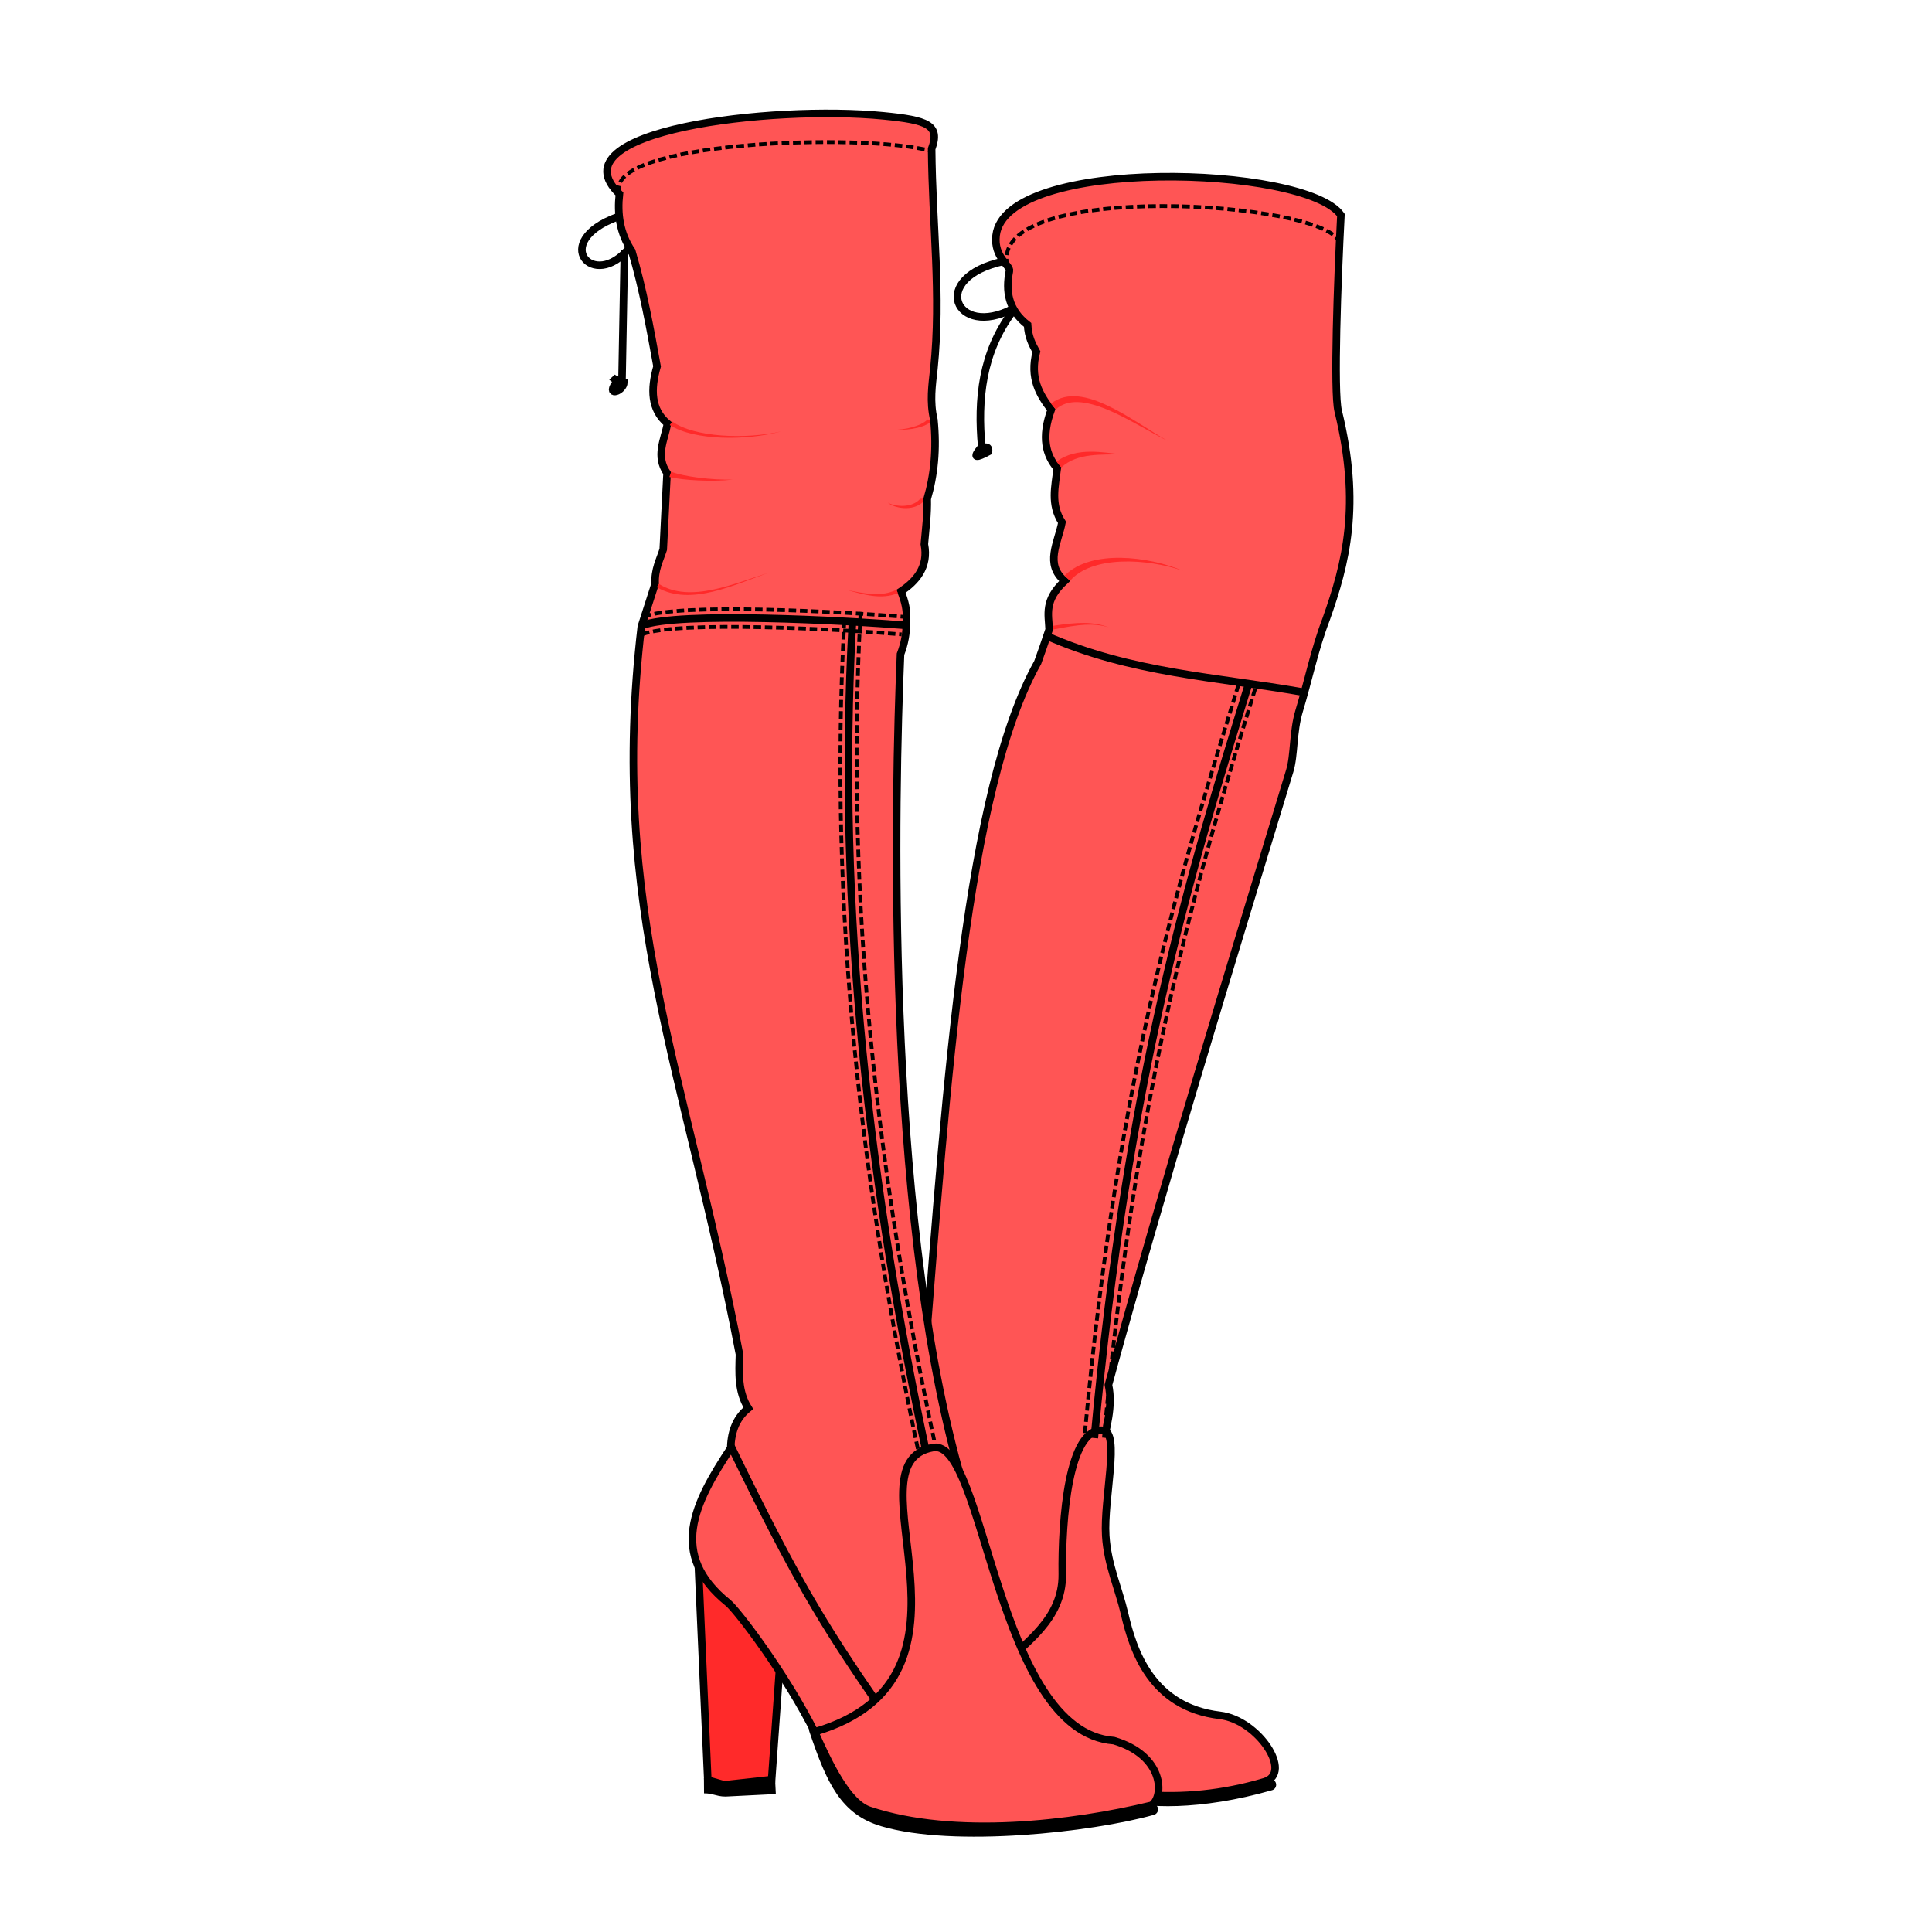
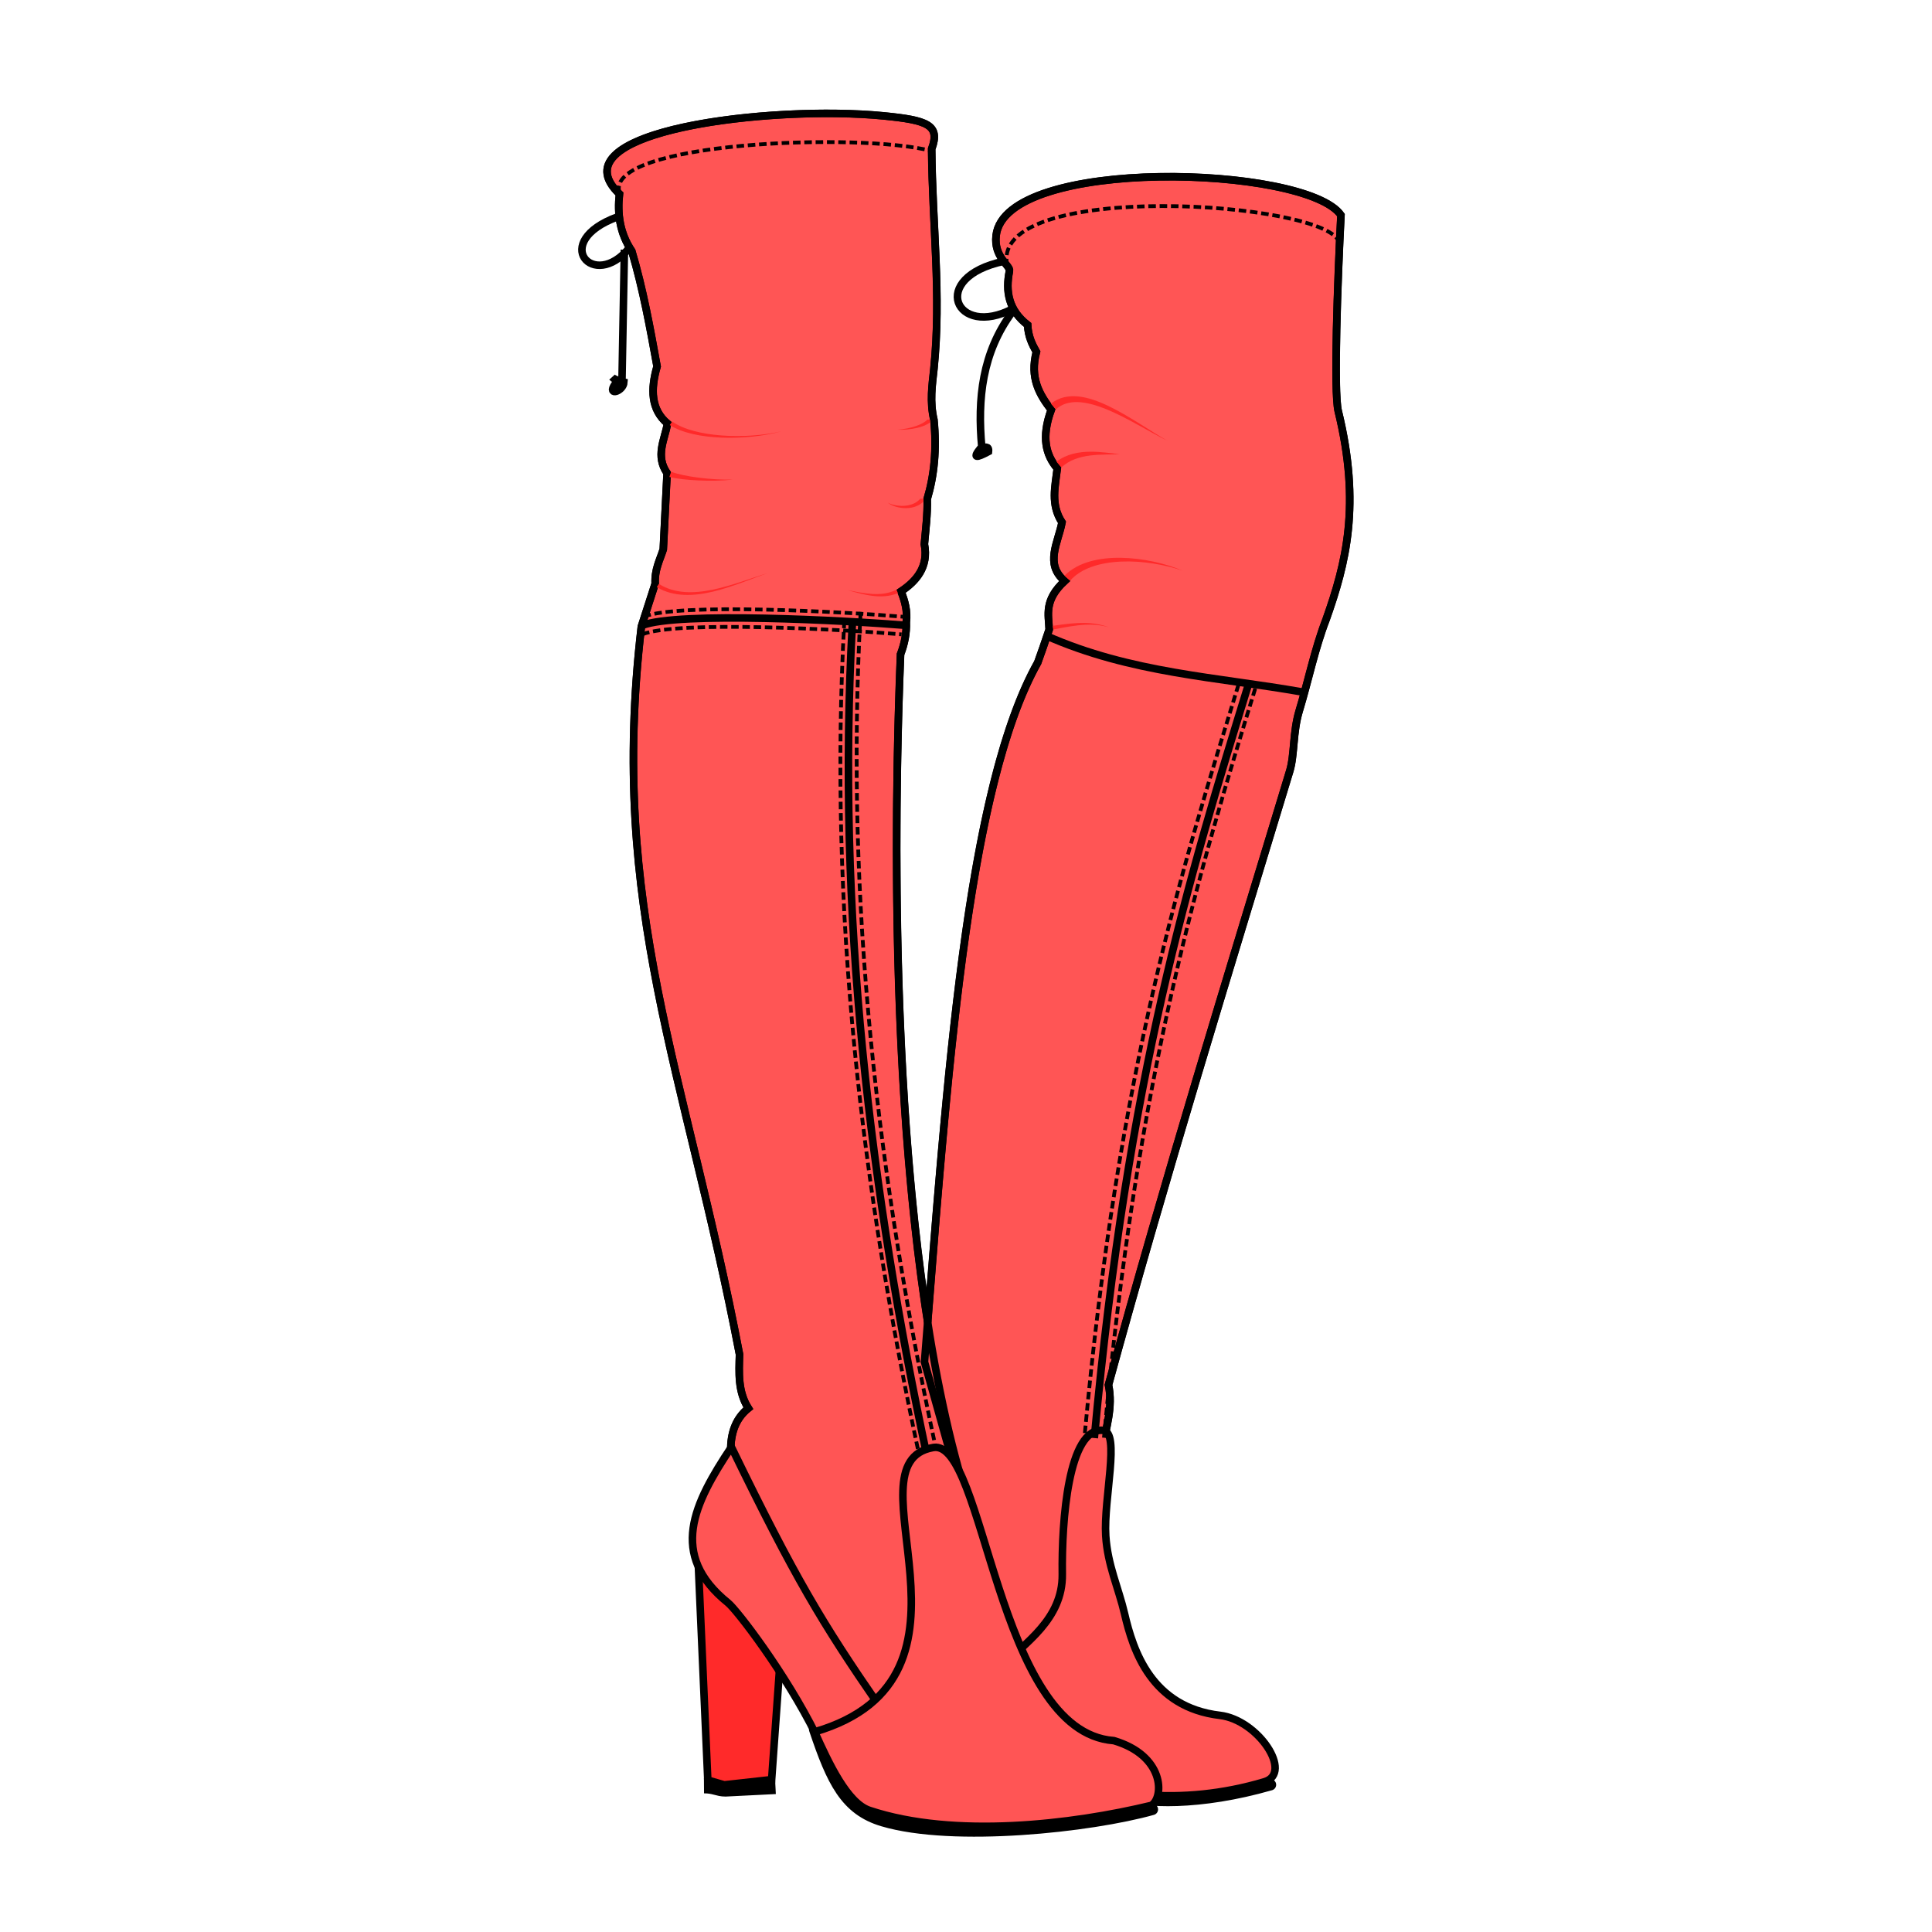
<svg xmlns="http://www.w3.org/2000/svg" viewBox="0 0 256 256" id="svg4166" version="1.1">
  <style id="style3">
    svg { cursor: default; }
  </style>
  <defs id="defs4168">
    </defs>
+   <g id="layer2" style="display:inline">
+     <path style="display:inline;fill:#ff5555;fill-rule:evenodd;stroke:#000000;stroke-width:1px;stroke-linecap:butt;stroke-linejoin:miter;stroke-opacity:1" d="M 110.971,15.037 C 95.659,14.828 74.342,18.324 82.082,25.703 c -0.288,2.63 0.031,5.184 1.643,7.576 1.506,5.093 2.419,10.186 3.346,15.279 -0.873,3.039 -0.822,5.723 1.389,7.576 -0.414,2.167 -1.634,4.287 -0.062,6.564 l -0.506,10.102 c -0.463,1.431 -1.161,2.676 -1.074,4.547 l -1.83,5.682 c -4.368,37.368 5.829,58.799 13.006,96.438 -0.07,2.455 -0.231,4.925 1.168,7.135 -1.77,1.437 -2.327,3.395 -2.336,5.588 l 19.098,37.691 c 9.3,-8.33 8.454,-22.073 10.889,-34.064 l 7.84,27.959 c 10.284,-5.484 9.691,-19.555 11.428,-31.787 0.453,-2.79 1.442,-5.474 0.805,-8.482 7.312,-26.721 15.782,-54.218 24.018,-81.338 0.645,-2.124 0.403,-5.17 1.254,-7.973 1.207,-3.974 2.059,-8.216 3.566,-12.117 2.634,-7.411 4.638,-15.17 1.607,-27.59 -0.63,-2.581 -0.081,-17.482 0.357,-25.982 -4.615,-6.606 -44.464,-7.83 -45.691,2.701 -0.339,2.905 1.943,3.998 1.764,4.711 -0.531,2.689 -0.142,5.165 2.41,7.143 0.081,1.573 0.613,2.58 1.16,3.57 -0.894,3.445 0.394,5.643 1.965,7.68 -1.344,3.664 -0.7,6.001 0.803,7.768 -0.275,2.381 -0.917,4.762 0.625,7.143 -0.506,2.676 -2.333,5.533 0.357,7.768 -2.765,2.559 -2.127,4.439 -2.053,6.43 -0.59,1.793 -1.041,3.035 -1.518,4.375 -8.982,16.019 -11.779,51.694 -14.58,87.359 -5.24,-33.359 -4.213,-73.397 -3.596,-88.461 0.545,-1.41 0.808,-2.82 0.758,-4.23 0.183,-1.508 -0.189,-2.828 -0.695,-4.104 1.976,-1.31 3.689,-3.218 3.094,-6.25 0.172,-1.976 0.428,-3.911 0.379,-5.998 0.917,-3.097 1.276,-6.55 0.885,-10.48 -0.567,-2.414 -0.236,-4.572 0,-6.756 1.008,-9.871 -0.215,-18.993 -0.299,-29.137 1.184,-3.195 -0.573,-3.812 -6.391,-4.383 -1.84,-0.181 -3.904,-0.287 -6.092,-0.316 z" id="path4790-3" />
+   </g>
  <g id="layer1" transform="translate(0,-796.3622)" style="display:inline">
    <path style="fill:none;fill-rule:evenodd;stroke:#000000;stroke-width:1.5;stroke-linecap:round;stroke-linejoin:miter;stroke-miterlimit:4;stroke-dasharray:none;stroke-opacity:1" d="m 168.348,1032.853 c -9.391,2.697 -16.902,2.398 -19.821,1.25" id="path4848" />
-     <path style="fill:#ff5555;fill-rule:evenodd;stroke:#000000;stroke-width:1px;stroke-linecap:butt;stroke-linejoin:miter;stroke-opacity:1" d="M 134.643,1020.13 122.5,976.826 c 2.957,-37.388 5.571,-75.862 15,-92.679 0.476,-1.34 0.928,-2.582 1.518,-4.375 -0.074,-1.991 -0.712,-3.87 2.054,-6.429 -2.69,-2.235 -0.864,-5.092 -0.357,-7.768 -1.542,-2.381 -0.9,-4.762 -0.625,-7.143 -1.502,-1.766 -2.148,-4.104 -0.804,-7.768 -1.57,-2.036 -2.858,-4.234 -1.964,-7.679 -0.547,-0.99 -1.08,-1.999 -1.161,-3.571 -2.553,-1.977 -2.942,-4.454 -2.411,-7.143 0.179,-0.713 -2.103,-1.805 -1.764,-4.711 1.228,-10.531 41.078,-9.306 45.692,-2.7 -0.439,8.501 -0.987,23.401 -0.357,25.982 3.031,12.42 1.027,20.179 -1.607,27.589 -1.507,3.902 -2.36,8.143 -3.567,12.117 -0.851,2.803 -0.61,5.849 -1.254,7.973 -8.236,27.12 -16.706,54.618 -24.018,81.339 0.637,3.008 -0.351,5.692 -0.804,8.482 -1.737,12.232 -1.145,26.302 -11.429,31.786 z" id="path4790" />
+     <path style="fill:none;fill-rule:evenodd;stroke:#000000;stroke-width:1px;stroke-linecap:butt;stroke-linejoin:miter;stroke-opacity:1" d="M 134.643,1020.13 122.5,976.826 c 2.957,-37.388 5.571,-75.862 15,-92.679 0.476,-1.34 0.928,-2.582 1.518,-4.375 -0.074,-1.991 -0.712,-3.87 2.054,-6.429 -2.69,-2.235 -0.864,-5.092 -0.357,-7.768 -1.542,-2.381 -0.9,-4.762 -0.625,-7.143 -1.502,-1.766 -2.148,-4.104 -0.804,-7.768 -1.57,-2.036 -2.858,-4.234 -1.964,-7.679 -0.547,-0.99 -1.08,-1.999 -1.161,-3.571 -2.553,-1.977 -2.942,-4.454 -2.411,-7.143 0.179,-0.713 -2.103,-1.805 -1.764,-4.711 1.228,-10.531 41.078,-9.306 45.692,-2.7 -0.439,8.501 -0.987,23.401 -0.357,25.982 3.031,12.42 1.027,20.179 -1.607,27.589 -1.507,3.902 -2.36,8.143 -3.567,12.117 -0.851,2.803 -0.61,5.849 -1.254,7.973 -8.236,27.12 -16.706,54.618 -24.018,81.339 0.637,3.008 -0.351,5.692 -0.804,8.482 -1.737,12.232 -1.145,26.302 -11.429,31.786 z" id="path4790" />
    <path style="fill:#ff5555;fill-rule:evenodd;stroke:#000000;stroke-width:1px;stroke-linecap:butt;stroke-linejoin:miter;stroke-opacity:1" d="m 167.549,1032.454 c 3.833,-1.146 -0.817,-8.195 -5.897,-8.797 -9.076,-1.075 -11.502,-8.562 -12.634,-13.437 -0.795,-3.425 -2.258,-6.476 -2.5,-10.357 -0.305,-4.89 1.955,-13.749 -0.357,-13.973 -4.591,-0.445 -5.499,11.961 -5.402,19.062 0.082,6.015 -5.044,9.141 -7.902,12.143 -7.669,9.526 12.546,21.979 34.692,15.359 z" id="path4788" />
-     <path style="fill:#ff5555;fill-rule:evenodd;stroke:#000000;stroke-width:1px;stroke-linecap:butt;stroke-linejoin:miter;stroke-opacity:1" d="m 96.817,988.544 c 0.009,-2.192 0.565,-4.15 2.336,-5.587 -1.399,-2.21 -1.238,-4.68 -1.168,-7.134 -7.177,-37.638 -17.374,-59.07 -13.006,-96.438 l 1.831,-5.682 c -0.087,-1.871 0.61,-3.115 1.073,-4.546 l 0.505,-10.102 c -1.572,-2.277 -0.351,-4.399 0.063,-6.566 -2.21,-1.853 -2.262,-4.537 -1.389,-7.576 -0.926,-5.093 -1.84,-10.186 -3.346,-15.279 -1.611,-2.392 -1.929,-4.946 -1.641,-7.576 -8.845,-8.433 20.259,-11.794 34.981,-10.349 5.818,0.571 7.575,1.189 6.391,4.384 0.084,10.144 1.305,19.266 0.297,29.136 -0.236,2.184 -0.567,4.342 0,6.755 0.391,3.93 0.034,7.383 -0.884,10.48 0.05,2.087 -0.207,4.021 -0.379,5.998 0.595,3.032 -1.117,4.94 -3.094,6.25 0.506,1.275 0.877,2.596 0.694,4.104 0.05,1.41 -0.213,2.82 -0.758,4.23 -0.745,18.178 -2.096,72.739 7.702,108.023 -2.73,12.242 -1.527,26.58 -11.112,35.166 z" id="path4692" />
+     <path style="fill:none;fill-rule:evenodd;stroke:#000000;stroke-width:1px;stroke-linecap:butt;stroke-linejoin:miter;stroke-opacity:1" d="m 96.817,988.544 c 0.009,-2.192 0.565,-4.15 2.336,-5.587 -1.399,-2.21 -1.238,-4.68 -1.168,-7.134 -7.177,-37.638 -17.374,-59.07 -13.006,-96.438 l 1.831,-5.682 c -0.087,-1.871 0.61,-3.115 1.073,-4.546 l 0.505,-10.102 c -1.572,-2.277 -0.351,-4.399 0.063,-6.566 -2.21,-1.853 -2.262,-4.537 -1.389,-7.576 -0.926,-5.093 -1.84,-10.186 -3.346,-15.279 -1.611,-2.392 -1.929,-4.946 -1.641,-7.576 -8.845,-8.433 20.259,-11.794 34.981,-10.349 5.818,0.571 7.575,1.189 6.391,4.384 0.084,10.144 1.305,19.266 0.297,29.136 -0.236,2.184 -0.567,4.342 0,6.755 0.391,3.93 0.034,7.383 -0.884,10.48 0.05,2.087 -0.207,4.021 -0.379,5.998 0.595,3.032 -1.117,4.94 -3.094,6.25 0.506,1.275 0.877,2.596 0.694,4.104 0.05,1.41 -0.213,2.82 -0.758,4.23 -0.745,18.178 -2.096,72.739 7.702,108.023 -2.73,12.242 -1.527,26.58 -11.112,35.166 z" id="path4692" />
    <path style="fill:#ff2a2a;fill-rule:evenodd;stroke:#000000;stroke-width:1px;stroke-linecap:butt;stroke-linejoin:miter;stroke-opacity:1" d="m 92.461,1002.118 1.326,30.115 2.178,0.631 6.282,-0.695 1.263,-17.678 z" id="path4686" />
    <path style="fill:none;fill-rule:evenodd;stroke:#000000;stroke-width:2;stroke-linecap:butt;stroke-linejoin:miter;stroke-miterlimit:4;stroke-dasharray:none;stroke-opacity:1" d="m 93.281,1032.991 c 1.355,-0.01 1.843,0.425 2.841,0.426 l 6.629,-0.332" id="path4688" />
    <path style="fill:none;fill-rule:evenodd;stroke:#000000;stroke-width:1.5;stroke-linecap:round;stroke-linejoin:miter;stroke-miterlimit:4;stroke-dasharray:none;stroke-opacity:1" d="m 152.7,1036.117 c -8.121,2.281 -26.347,4.294 -35.722,1.511 -4.941,-1.467 -6.714,-5.204 -9.032,-12.096" id="path4690" />
    <path style="fill:none;fill-rule:evenodd;stroke:#000000;stroke-width:1px;stroke-linecap:butt;stroke-linejoin:miter;stroke-opacity:1" d="m 85.089,879.237 c 4.662,-1.855 26.999,-0.669 35.134,-4e-5" id="path4694" />
    <path style="display:inline;fill:none;fill-rule:evenodd;stroke:#000000;stroke-width:0.495;stroke-linecap:butt;stroke-linejoin:miter;stroke-miterlimit:4;stroke-dasharray:0.99, 0.495;stroke-dashoffset:0;stroke-opacity:1" d="m 85.287,878.084 c 4.562,-1.858 26.417,-0.67 34.376,-4e-5" id="path4694-6" />
    <path style="display:inline;fill:none;fill-rule:evenodd;stroke:#000000;stroke-width:0.495;stroke-linecap:butt;stroke-linejoin:miter;stroke-miterlimit:4;stroke-dasharray:0.99, 0.495;stroke-dashoffset:0;stroke-opacity:1" d="m 85.095,880.42 c 4.562,-1.858 26.417,-0.67 34.376,-4e-5" id="path4694-6-7" />
    <path style="fill:none;fill-rule:evenodd;stroke:#000000;stroke-width:1px;stroke-linecap:butt;stroke-linejoin:miter;stroke-opacity:1" d="m 112.946,878.88 c -2.125,38.574 2.421,75.612 9.911,110.536" id="path4726" />
    <path style="display:inline;fill:none;fill-rule:evenodd;stroke:#000000;stroke-width:0.5;stroke-linecap:butt;stroke-linejoin:miter;stroke-miterlimit:4;stroke-dasharray:1, 0.5;stroke-dashoffset:0;stroke-opacity:1" d="m 111.878,878.606 c -2.125,38.574 2.421,75.612 9.911,110.536" id="path4726-0" />
    <path style="display:inline;fill:none;fill-rule:evenodd;stroke:#000000;stroke-width:0.5;stroke-linecap:butt;stroke-linejoin:miter;stroke-miterlimit:4;stroke-dasharray:1, 0.5;stroke-dashoffset:0;stroke-opacity:1" d="m 114.034,877.446 c -2.125,38.574 2.421,75.612 9.911,110.536" id="path4726-0-8" />
    <path style="fill:none;fill-rule:evenodd;stroke:#000000;stroke-width:1px;stroke-linecap:butt;stroke-linejoin:miter;stroke-opacity:1" d="m 83.369,829.224 c -4.689,5.776 -10.594,-0.82 -1.515,-4.135" id="path4758" />
    <path style="fill:none;fill-rule:evenodd;stroke:#000000;stroke-width:1px;stroke-linecap:butt;stroke-linejoin:miter;stroke-opacity:1" d="m 82.738,829.445 -0.316,17.046 -0.947,0.789 c -1.098,1.635 1.132,0.961 1.2,-0.284 0,0 -1.232,-0.281 -1.578,-0.663" id="path4760" />
    <path style="fill:#ff5555;fill-rule:evenodd;stroke:#000000;stroke-width:1px;stroke-linecap:butt;stroke-linejoin:miter;stroke-opacity:1" d="m 116.443,1022.307 c -7.549,-10.954 -11.071,-16.81 -19.532,-34.205 -4.976,7.496 -8.368,14.245 -0.442,20.645 1.179,0.952 7.616,9.328 11.661,17.477 4.97,-1.29 7.037,-2.453 8.312,-3.917 z" id="path4684" />
    <path style="fill:#ff5555;fill-rule:evenodd;stroke:#000000;stroke-width:1px;stroke-linecap:butt;stroke-linejoin:miter;stroke-opacity:1" d="m 152.589,1035.576 c 1.687,-1.176 1.682,-6.599 -5,-8.571 -15.615,-1.13 -17.08,-40.018 -23.929,-38.839 -11.933,2.054 9.005,30.453 -15.714,37.679 1.904,4.24 4.35,9.431 7.259,10.399 11.225,3.737 26.838,1.886 37.384,-0.667 z" id="path4682" />
    <path style="fill:#ff2a2a;fill-rule:evenodd;stroke:none;stroke-width:1px;stroke-linecap:butt;stroke-linejoin:miter;stroke-opacity:1" d="m 88.748,852.686 c 1.642,1.052 4.205,1.563 6.892,1.666 2.703,0.104 5.582,-0.203 7.888,-0.829 -2.328,0.533 -5.202,0.741 -7.872,0.544 -2.684,-0.198 -5.118,-0.803 -6.588,-1.854 z" id="path4762" />
    <path style="fill:#ff2a2a;fill-rule:evenodd;stroke:none;stroke-width:1px;stroke-linecap:butt;stroke-linejoin:miter;stroke-opacity:1" d="m 88.699,859.564 c 0.868,0.221 2.306,0.387 3.833,0.458 1.541,0.072 3.21,0.05 4.566,-0.116 -1.362,0.043 -3.021,-0.059 -4.534,-0.252 -1.518,-0.194 -2.883,-0.48 -3.636,-0.792 z" id="path4766" />
    <path style="fill:#ff2a2a;fill-rule:evenodd;stroke:none;stroke-width:1px;stroke-linecap:butt;stroke-linejoin:miter;stroke-opacity:1" d="m 123.211,851.963 c -0.111,0.009 -0.221,0.001 -0.327,-0.015 -0.249,0.304 -0.766,0.601 -1.431,0.84 -0.771,0.278 -1.705,0.464 -2.569,0.511 0.864,0.047 1.824,-0.046 2.649,-0.242 0.688,-0.164 1.325,-0.41 1.714,-0.739 0.006,-0.127 -0.005,-0.248 -0.036,-0.355 z" id="path4770" />
    <path style="fill:#ff2a2a;fill-rule:evenodd;stroke:none;stroke-width:1px;stroke-linecap:butt;stroke-linejoin:miter;stroke-opacity:1" d="m 122.337,862.419 c -0.138,0.023 -0.271,0.032 -0.401,0.029 -0.535,0.624 -1.337,0.894 -2.154,0.939 -0.447,0.024 -0.883,-0.02 -1.257,-0.101 -0.372,-0.081 -0.682,-0.199 -0.875,-0.322 0.164,0.165 0.46,0.333 0.833,0.466 0.372,0.133 0.822,0.231 1.298,0.257 0.85,0.046 1.829,-0.139 2.568,-0.843 0.006,-0.145 0.002,-0.286 -0.012,-0.425 z" id="path4774" />
    <path style="fill:#ff2a2a;fill-rule:evenodd;stroke:none;stroke-width:1px;stroke-linecap:butt;stroke-linejoin:miter;stroke-opacity:1" d="m 118.784,874.507 c -2.029,0.997 -4.259,0.485 -6.508,0.043 2.131,0.582 4.469,1.317 6.708,0.406 z" id="path4778" />
    <path style="fill:#ff2a2a;fill-rule:evenodd;stroke:none;stroke-width:1px;stroke-linecap:butt;stroke-linejoin:miter;stroke-opacity:1" d="m 87.03,874.168 c 2.27,1.333 4.915,1.194 7.486,0.576 2.575,-0.62 5.156,-1.745 7.314,-2.471 -2.204,0.651 -4.786,1.686 -7.37,2.22 -2.588,0.535 -5.095,0.546 -7.162,-0.764 z" id="path4782" />
    <path style="fill:none;fill-rule:evenodd;stroke:#000000;stroke-width:0.5;stroke-linecap:butt;stroke-linejoin:miter;stroke-miterlimit:4;stroke-dasharray:1, 0.5;stroke-dashoffset:0;stroke-opacity:1" d="m 82.098,821.96 c -2.253,-6.78 31.892,-8.109 41.384,-5.58" id="path4786" />
    <path style="fill:none;fill-rule:evenodd;stroke:#000000;stroke-width:1px;stroke-linecap:butt;stroke-linejoin:miter;stroke-opacity:1" d="m 145.004,986.911 c 4.41,-48.007 12.727,-74.867 20.353,-99.638" id="path4792" />
    <path style="fill:none;fill-rule:evenodd;stroke:#000000;stroke-width:1px;stroke-linecap:butt;stroke-linejoin:miter;stroke-opacity:1" d="m 138.571,880.576 c 11.305,5.015 22.726,5.476 34.107,7.5" id="path4794" />
    <path style="display:inline;fill:none;fill-rule:evenodd;stroke:#000000;stroke-width:0.5;stroke-linecap:butt;stroke-linejoin:miter;stroke-miterlimit:4;stroke-dasharray:1, 0.5;stroke-dashoffset:0;stroke-opacity:1" d="m 143.751,986.259 c 4.41,-48.007 12.854,-74.804 20.479,-99.575" id="path4792-6" />
    <path style="display:inline;fill:none;fill-rule:evenodd;stroke:#000000;stroke-width:0.5;stroke-linecap:butt;stroke-linejoin:miter;stroke-miterlimit:4;stroke-dasharray:1, 0.5;stroke-dashoffset:0;stroke-opacity:1" d="m 146.282,986.867 c 4.41,-48.007 12.57,-74.993 20.195,-99.765" id="path4792-6-0" />
    <path style="fill:none;fill-rule:evenodd;stroke:#000000;stroke-width:0.5;stroke-linecap:butt;stroke-linejoin:miter;stroke-miterlimit:4;stroke-dasharray:1, 0.5;stroke-dashoffset:0;stroke-opacity:1" d="m 133.482,831.648 c -2.765,-11.61 42.736,-8.635 43.973,-3.125" id="path4826" />
    <path style="fill:none;fill-rule:evenodd;stroke:#000000;stroke-width:1px;stroke-linecap:butt;stroke-linejoin:miter;stroke-opacity:1" d="m 133.036,830.978 c -10.116,2.142 -6.4,10.299 1.161,6.295" id="path4828" />
    <path style="fill:none;fill-rule:evenodd;stroke:#000000;stroke-width:1px;stroke-linecap:butt;stroke-linejoin:miter;stroke-opacity:1" d="m 134.152,837.675 c -4.019,5.401 -4.649,11.541 -4.062,17.946 0.365,0.082 0.986,-0.264 0.893,0.58 -1.592,0.851 -2.216,0.961 -1.007,-0.513" id="path4830" />
    <path style="fill:#ff2a2a;fill-rule:evenodd;stroke:none;stroke-width:1px;stroke-linecap:butt;stroke-linejoin:miter;stroke-opacity:1" d="m 141.786,873.32 c 1.423,-1.645 3.926,-2.424 6.774,-2.546 2.816,-0.121 5.846,0.407 8.203,1.224 -2.294,-0.972 -5.325,-1.679 -8.21,-1.724 -2.854,-0.045 -5.696,0.557 -7.498,2.363 z" id="path4832" />
    <path style="fill:#ff2a2a;fill-rule:evenodd;stroke:none;stroke-width:1px;stroke-linecap:butt;stroke-linejoin:miter;stroke-opacity:1" d="m 139.582,879.765 c 3.512,-0.68 5.082,-0.869 7.364,-0.302 -2.257,-0.728 -3.861,-0.705 -7.446,-0.177 z" id="path4836" />
    <path style="fill:#ff2a2a;fill-rule:evenodd;stroke:none;stroke-width:1px;stroke-linecap:butt;stroke-linejoin:miter;stroke-opacity:1" d="m 140.639,858.301 c 1.036,-0.986 2.412,-1.41 3.858,-1.587 1.468,-0.18 2.812,-0.096 3.869,-0.183 -0.995,-0.082 -2.423,-0.328 -3.901,-0.316 -1.475,0.012 -3.109,0.279 -4.472,1.323 z" id="path4840" />
    <path style="fill:#ff2a2a;fill-rule:evenodd;stroke:none;stroke-width:1px;stroke-linecap:butt;stroke-linejoin:miter;stroke-opacity:1" d="m 139.896,850.615 c 0.785,-0.714 1.765,-1.008 2.925,-0.972 1.168,0.037 2.473,0.409 3.845,0.973 2.755,1.132 5.611,2.96 8.013,4.146 -2.279,-1.309 -5.111,-3.313 -7.81,-4.603 -1.354,-0.647 -2.715,-1.136 -3.997,-1.264 -1.291,-0.129 -2.542,0.104 -3.619,0.954 z" id="path4844" />
  </g>
</svg>
